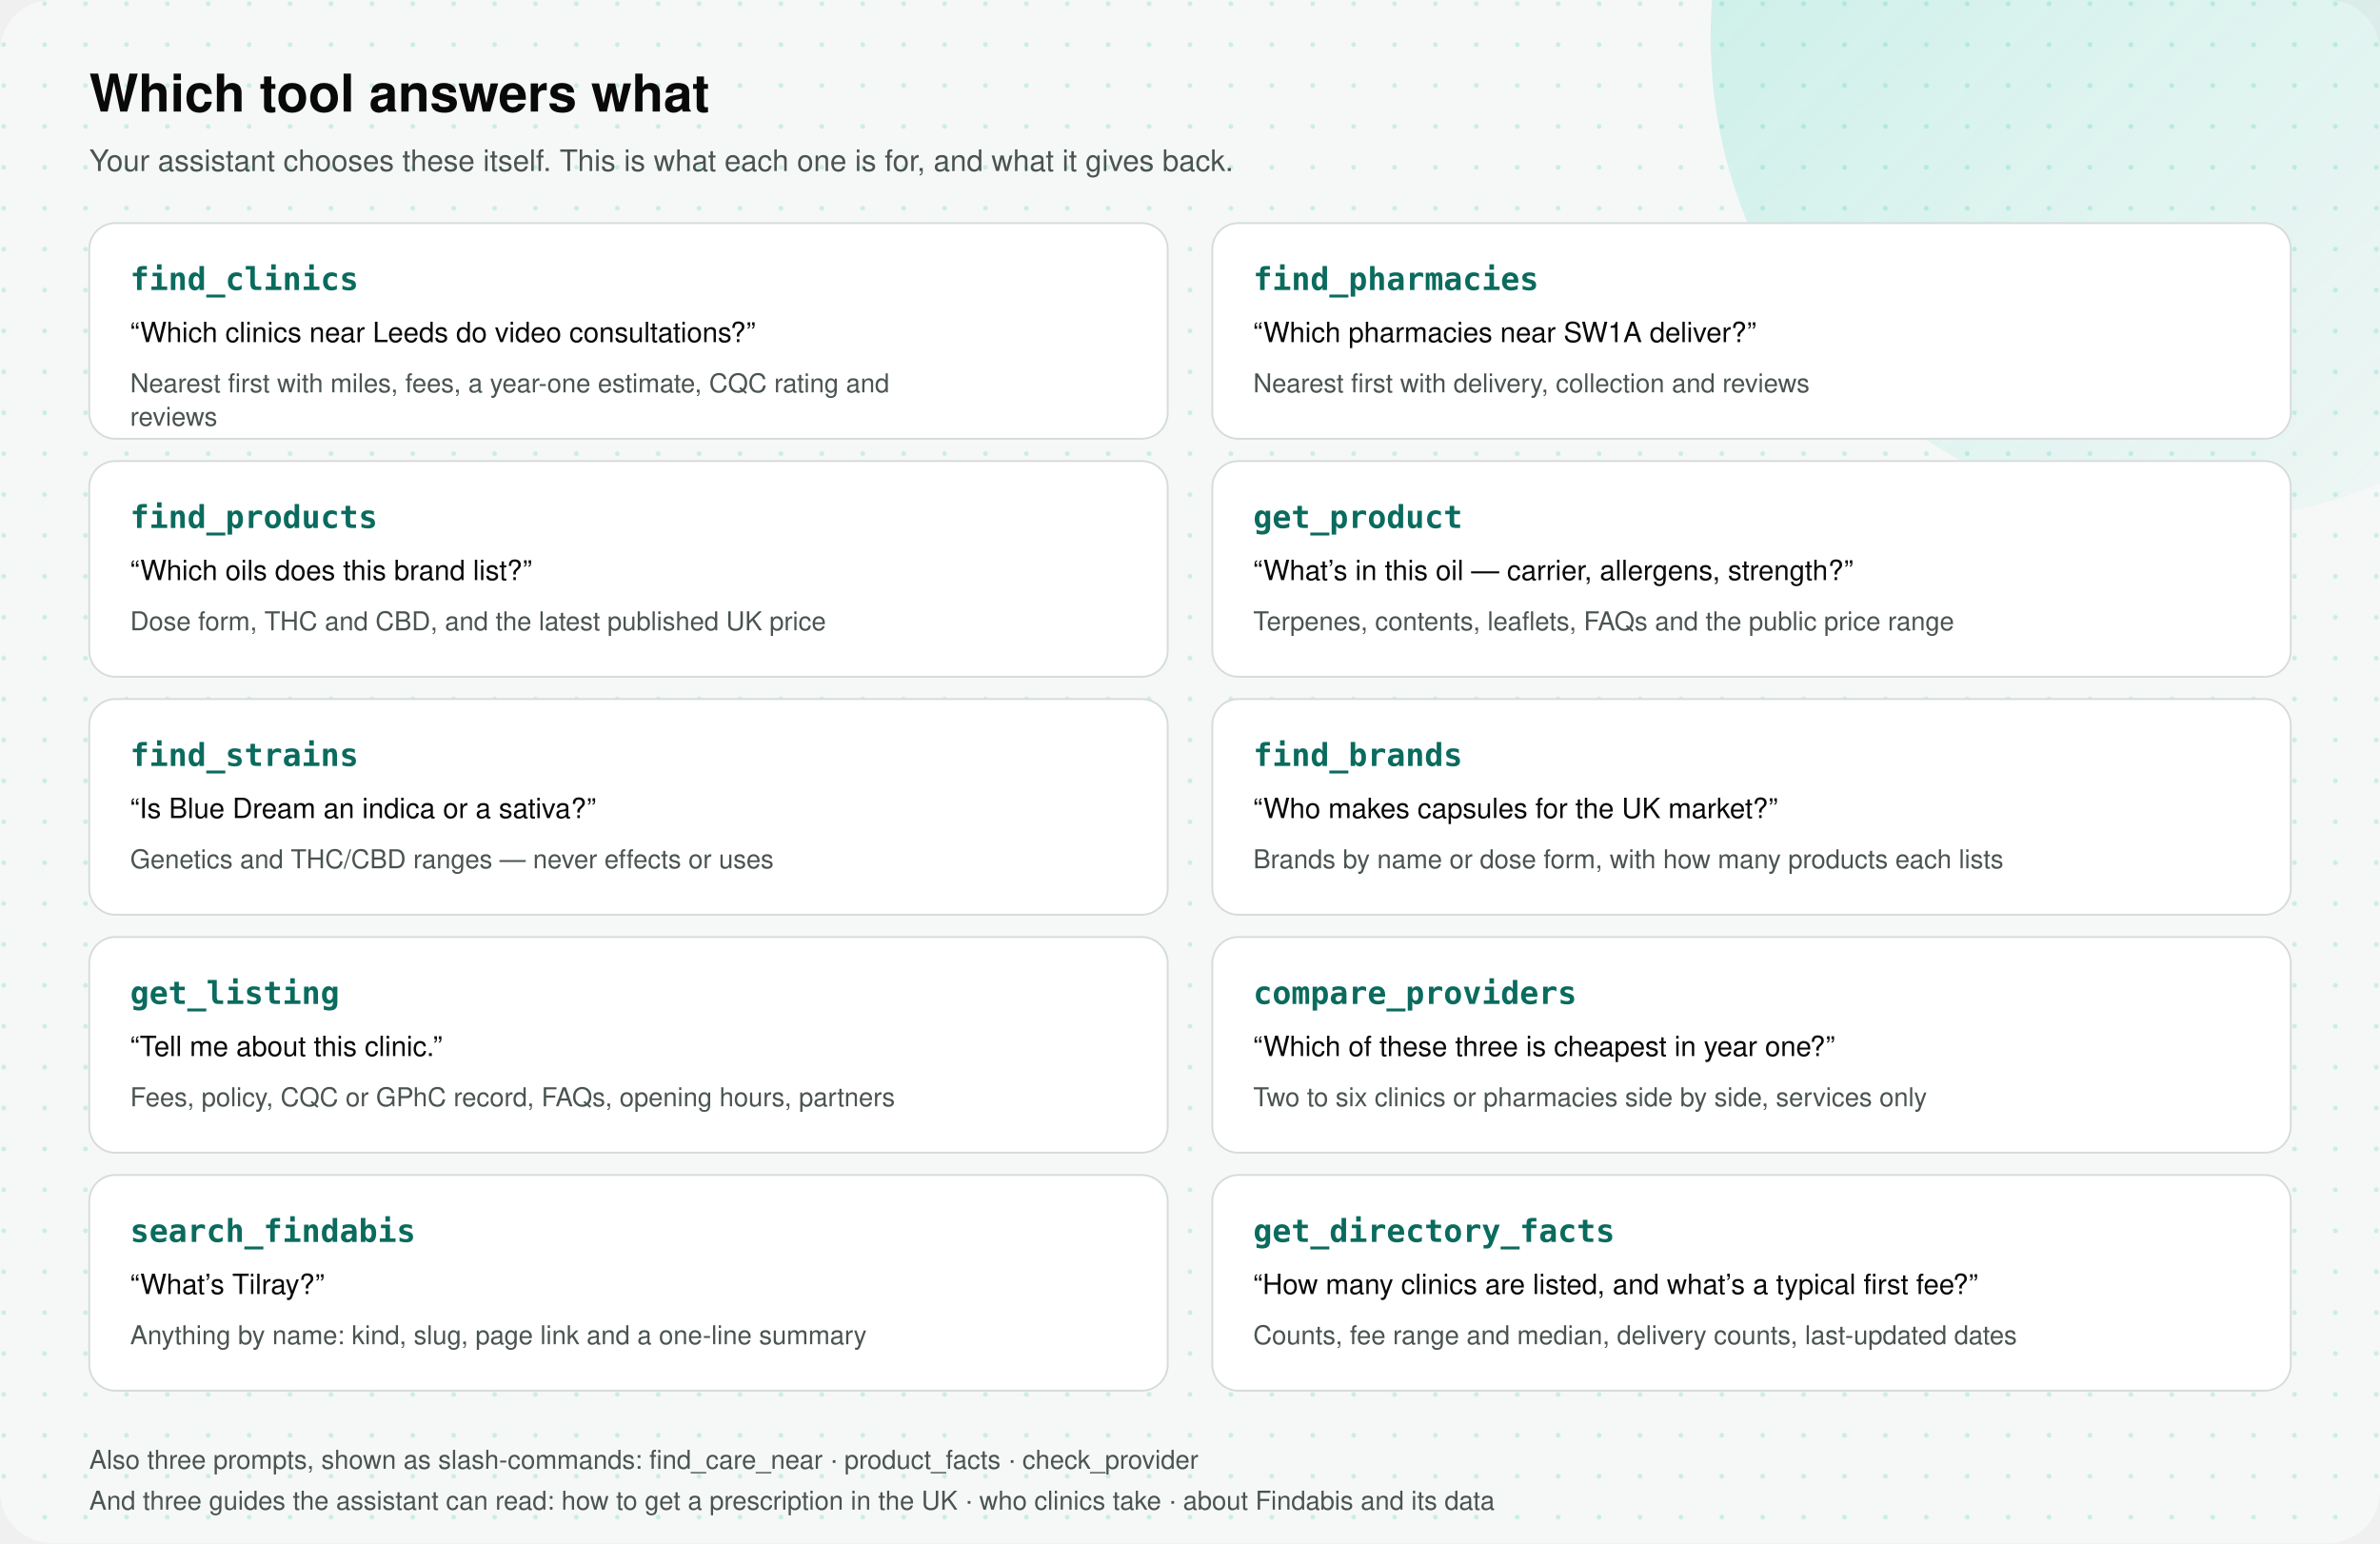
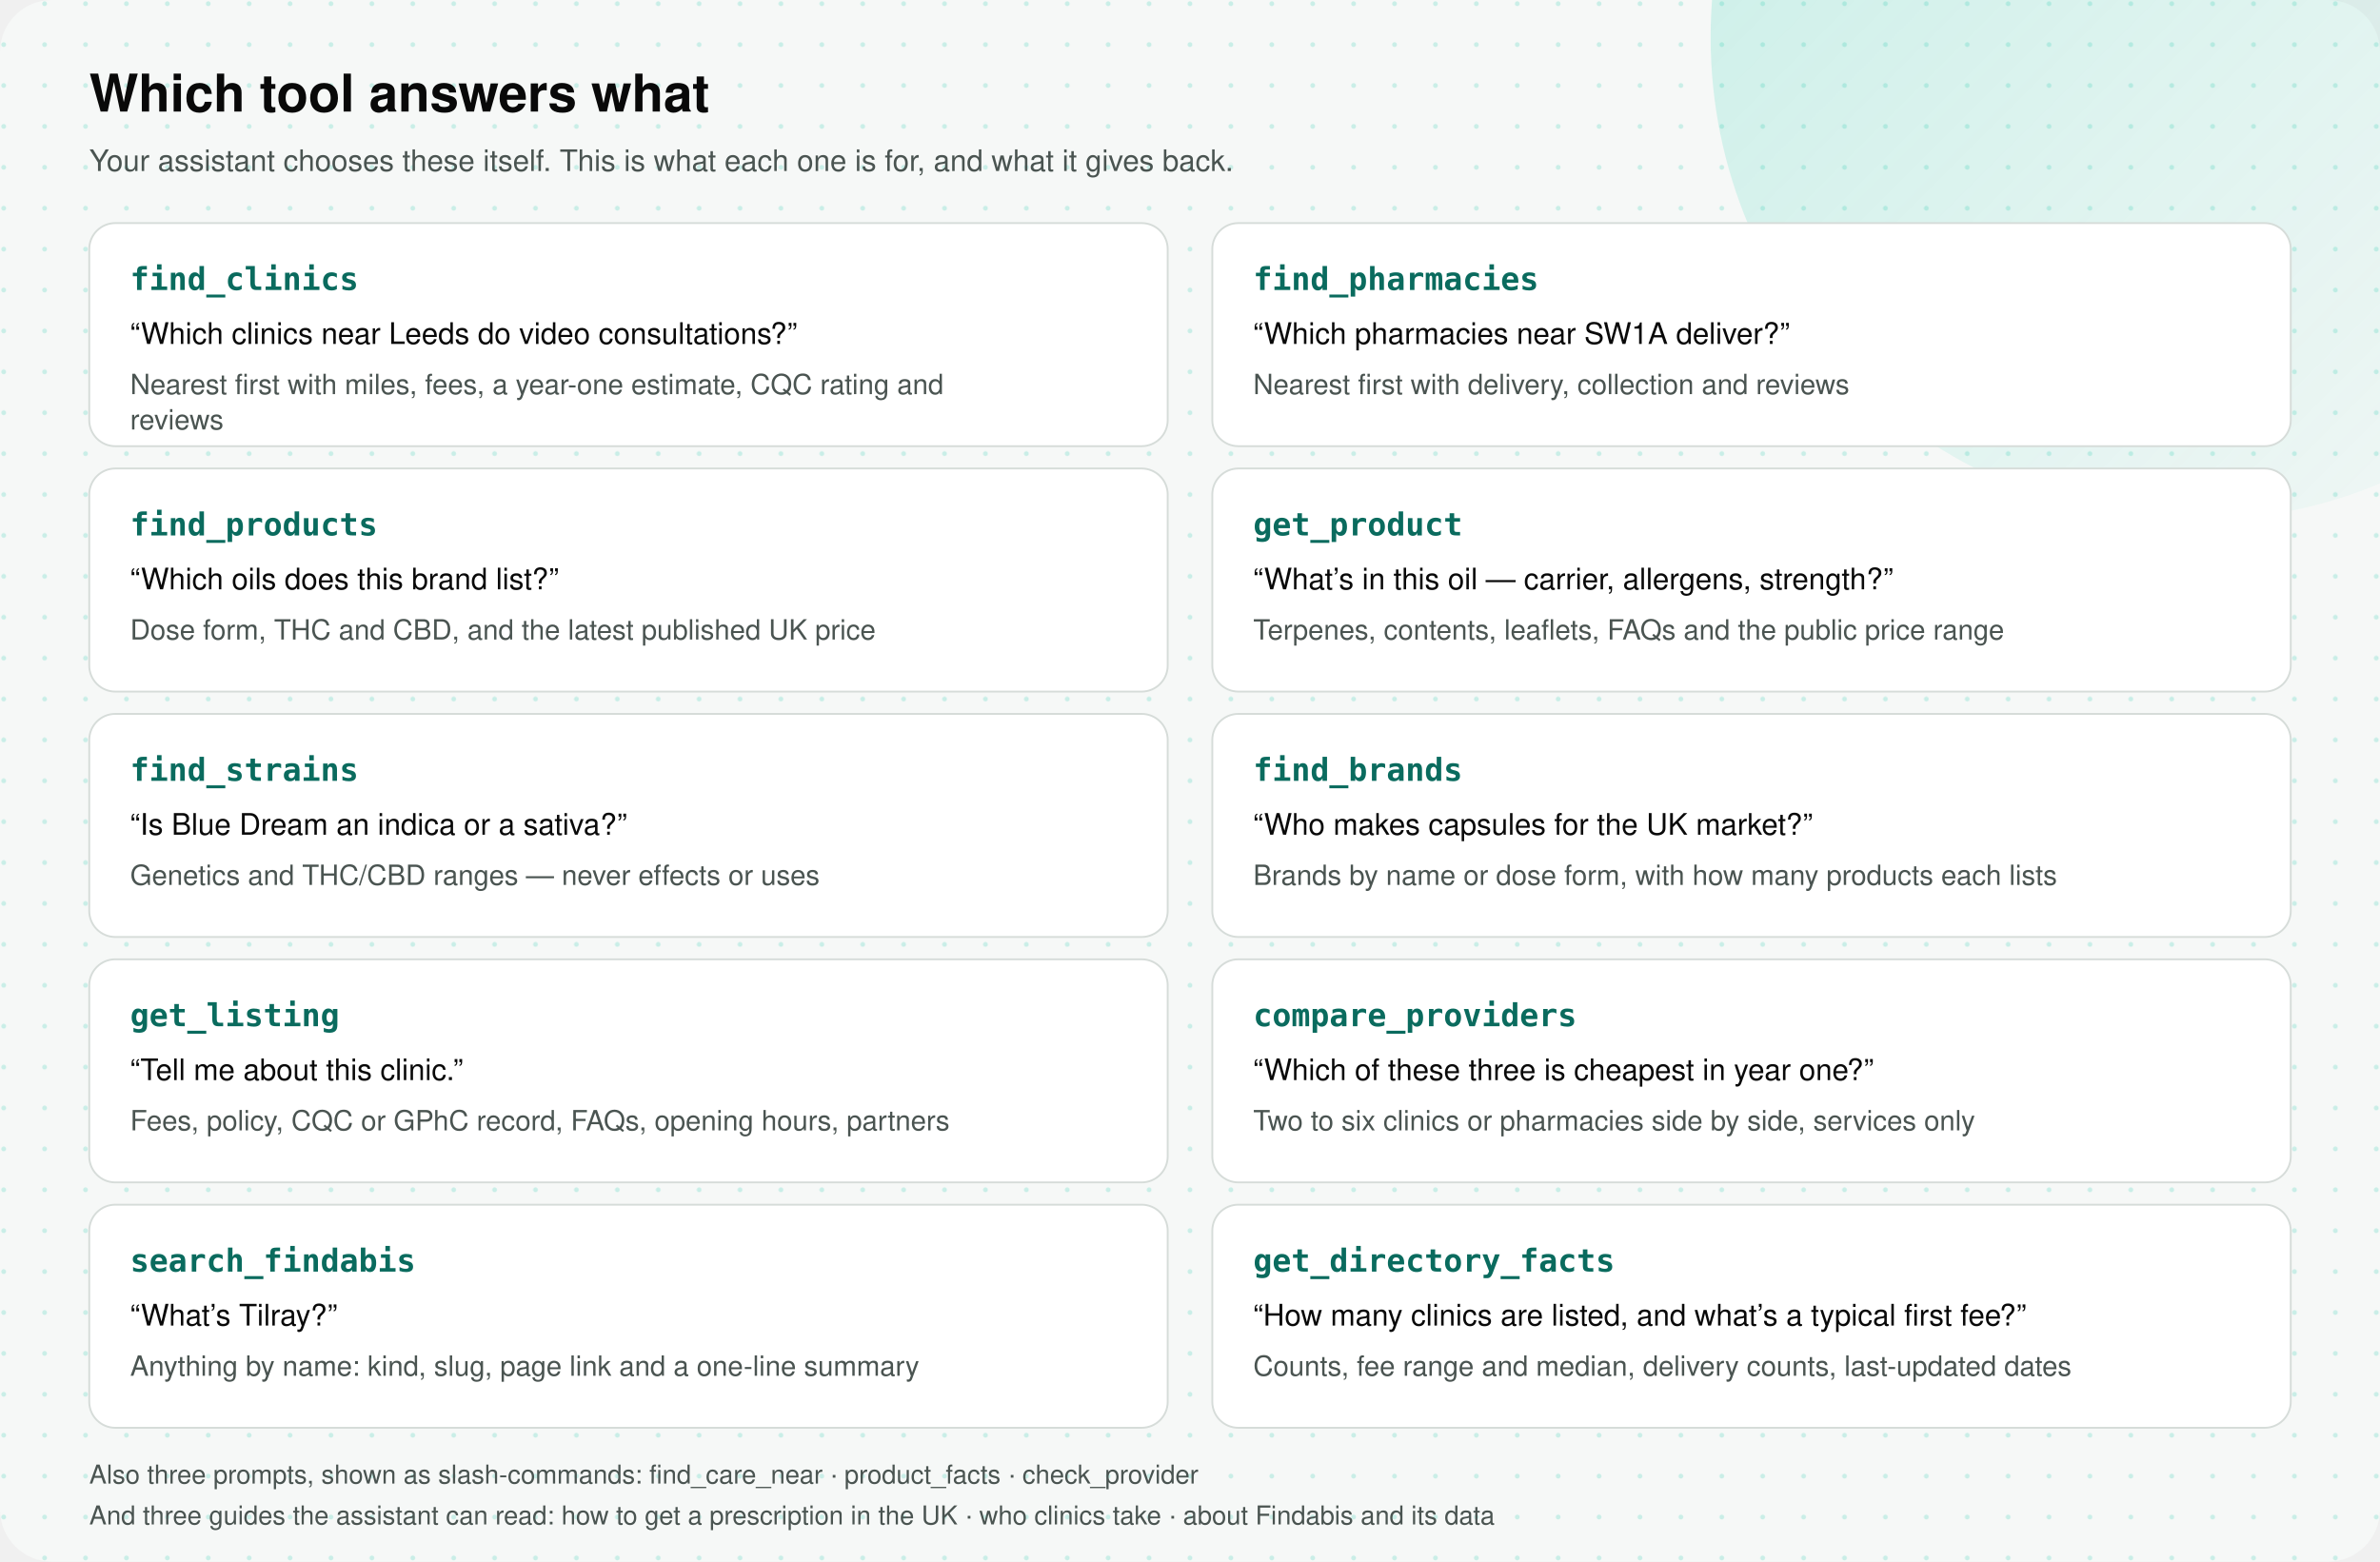
- <svg xmlns="http://www.w3.org/2000/svg" viewBox="0 0 1280 830" width="1280" height="830" role="img" aria-label="The ten Findabis tools, each with the question it answers and what it returns">
+ <svg xmlns="http://www.w3.org/2000/svg" viewBox="0 0 1280 840" width="1280" height="840" role="img" aria-label="The ten Findabis tools, each with the question it answers and what it returns">
  <defs>
    <linearGradient gradientUnits="userSpaceOnUse" id="gem0" x1="7" x2="11" y1="15.5" y2="12">
      <stop stop-color="#08B962" />
      <stop offset="1" stop-color="#08B962" stop-opacity="0" />
    </linearGradient>
    <linearGradient gradientUnits="userSpaceOnUse" id="gem1" x1="8" x2="11.5" y1="5.5" y2="11">
      <stop stop-color="#F94543" />
      <stop offset="1" stop-color="#F94543" stop-opacity="0" />
    </linearGradient>
    <linearGradient gradientUnits="userSpaceOnUse" id="gem2" x1="3.5" x2="17.5" y1="13.5" y2="12">
      <stop stop-color="#FABC12" />
      <stop offset=".46" stop-color="#FABC12" stop-opacity="0" />
    </linearGradient>
    <symbol id="claude" viewBox="0 0 24 24">
      <path d="M4.709 15.955l4.72-2.647.08-.23-.08-.128H9.2l-.79-.048-2.698-.073-2.339-.097-2.266-.122-.571-.121L0 11.784l.055-.352.48-.321.686.06 1.52.103 2.278.158 1.652.097 2.449.255h.389l.055-.157-.134-.098-.103-.097-2.358-1.596-2.552-1.688-1.336-.972-.724-.491-.364-.462-.158-1.008.656-.722.881.06.225.061.893.686 1.908 1.476 2.491 1.833.365.304.145-.103.019-.073-.164-.274-1.355-2.446-1.446-2.49-.644-1.032-.17-.619a2.97 2.97 0 01-.104-.729L6.283.134 6.696 0l.996.134.42.364.62 1.414 1.002 2.229 1.555 3.03.456.898.243.832.091.255h.158V9.01l.128-1.706.237-2.095.23-2.695.08-.76.376-.91.747-.492.584.28.48.685-.067.444-.286 1.851-.559 2.903-.364 1.942h.212l.243-.242.985-1.306 1.652-2.064.73-.82.85-.904.547-.431h1.033l.76 1.129-.34 1.166-1.064 1.347-.881 1.142-1.264 1.7-.79 1.36.073.11.188-.02 2.856-.606 1.543-.28 1.841-.315.833.388.091.395-.328.807-1.969.486-2.309.462-3.439.813-.042.03.049.061 1.549.146.662.036h1.622l3.02.225.79.522.474.638-.079.485-1.215.62-1.64-.389-3.829-.91-1.312-.329h-.182v.11l1.093 1.068 2.006 1.81 2.509 2.33.127.578-.322.455-.34-.049-2.205-1.657-.851-.747-1.926-1.62h-.128v.17l.444.649 2.345 3.521.122 1.08-.17.353-.608.213-.668-.122-1.374-1.925-1.415-2.167-1.143-1.943-.14.08-.674 7.254-.316.37-.729.28-.607-.461-.322-.747.322-1.476.389-1.924.315-1.53.286-1.9.17-.632-.012-.042-.14.018-1.434 1.967-2.18 2.945-1.726 1.845-.414.164-.717-.37.067-.662.401-.589 2.388-3.036 1.44-1.882.93-1.086-.006-.158h-.055L4.132 18.56l-1.13.146-.487-.456.061-.746.231-.243 1.908-1.312-.006.006z" fill="#D97757" />
    </symbol>
    <symbol id="openai" viewBox="0 0 24 24">
      <g fill-rule="evenodd">
        <path d="M9.205 8.658v-2.26c0-.19.072-.333.238-.428l4.543-2.616c.619-.357 1.356-.523 2.117-.523 2.854 0 4.662 2.212 4.662 4.566 0 .167 0 .357-.024.547l-4.71-2.759a.797.797 0 00-.856 0l-5.97 3.473zm10.609 8.8V12.06c0-.333-.143-.57-.429-.737l-5.97-3.473 1.95-1.118a.433.433 0 01.476 0l4.543 2.617c1.309.76 2.189 2.378 2.189 3.948 0 1.808-1.07 3.473-2.76 4.163zM7.802 12.703l-1.95-1.142c-.167-.095-.239-.238-.239-.428V5.899c0-2.545 1.95-4.472 4.591-4.472 1 0 1.927.333 2.712.928L8.23 5.067c-.285.166-.428.404-.428.737v6.898zM12 15.128l-2.795-1.57v-3.33L12 8.658l2.795 1.57v3.33L12 15.128zm1.796 7.23c-1 0-1.927-.332-2.712-.927l4.686-2.712c.285-.166.428-.404.428-.737v-6.898l1.974 1.142c.167.095.238.238.238.428v5.233c0 2.545-1.974 4.472-4.614 4.472zm-5.637-5.303l-4.544-2.617c-1.308-.761-2.188-2.378-2.188-3.948A4.482 4.482 0 014.21 6.327v5.423c0 .333.143.571.428.738l5.947 3.449-1.95 1.118a.432.432 0 01-.476 0zm-.262 3.9c-2.688 0-4.662-2.021-4.662-4.519 0-.19.024-.38.047-.57l4.686 2.71c.286.167.571.167.856 0l5.97-3.448v2.26c0 .19-.07.333-.237.428l-4.543 2.616c-.619.357-1.356.523-2.117.523zm5.899 2.83a5.947 5.947 0 005.827-4.756C22.287 18.339 24 15.84 24 13.296c0-1.665-.713-3.282-1.998-4.448.119-.5.19-.999.19-1.498 0-3.401-2.759-5.947-5.946-5.947-.642 0-1.26.095-1.88.31A5.962 5.962 0 0010.205 0a5.947 5.947 0 00-5.827 4.757C1.713 5.447 0 7.945 0 10.49c0 1.666.713 3.283 1.998 4.448-.119.5-.19 1-.19 1.499 0 3.401 2.759 5.946 5.946 5.946.642 0 1.26-.095 1.88-.309a5.96 5.96 0 004.162 1.713z" />
      </g>
    </symbol>
    <symbol id="gemini" viewBox="0 0 24 24">
      <path d="M20.616 10.835a14.147 14.147 0 01-4.45-3.001 14.111 14.111 0 01-3.678-6.452.503.503 0 00-.975 0 14.134 14.134 0 01-3.679 6.452 14.155 14.155 0 01-4.45 3.001c-.65.28-1.318.505-2.002.678a.502.502 0 000 .975c.684.172 1.35.397 2.002.677a14.147 14.147 0 014.45 3.001 14.112 14.112 0 013.679 6.453.502.502 0 00.975 0c.172-.685.397-1.351.677-2.003a14.145 14.145 0 013.001-4.45 14.113 14.113 0 016.453-3.678.503.503 0 000-.975 13.245 13.245 0 01-2.003-.678z" fill="#3186FF" />
      <path d="M20.616 10.835a14.147 14.147 0 01-4.45-3.001 14.111 14.111 0 01-3.678-6.452.503.503 0 00-.975 0 14.134 14.134 0 01-3.679 6.452 14.155 14.155 0 01-4.45 3.001c-.65.28-1.318.505-2.002.678a.502.502 0 000 .975c.684.172 1.35.397 2.002.677a14.147 14.147 0 014.45 3.001 14.112 14.112 0 013.679 6.453.502.502 0 00.975 0c.172-.685.397-1.351.677-2.003a14.145 14.145 0 013.001-4.45 14.113 14.113 0 016.453-3.678.503.503 0 000-.975 13.245 13.245 0 01-2.003-.678z" fill="url(#gem0)" />
      <path d="M20.616 10.835a14.147 14.147 0 01-4.45-3.001 14.111 14.111 0 01-3.678-6.452.503.503 0 00-.975 0 14.134 14.134 0 01-3.679 6.452 14.155 14.155 0 01-4.45 3.001c-.65.28-1.318.505-2.002.678a.502.502 0 000 .975c.684.172 1.35.397 2.002.677a14.147 14.147 0 014.45 3.001 14.112 14.112 0 013.679 6.453.502.502 0 00.975 0c.172-.685.397-1.351.677-2.003a14.145 14.145 0 013.001-4.45 14.113 14.113 0 016.453-3.678.503.503 0 000-.975 13.245 13.245 0 01-2.003-.678z" fill="url(#gem1)" />
      <path d="M20.616 10.835a14.147 14.147 0 01-4.45-3.001 14.111 14.111 0 01-3.678-6.452.503.503 0 00-.975 0 14.134 14.134 0 01-3.679 6.452 14.155 14.155 0 01-4.45 3.001c-.65.28-1.318.505-2.002.678a.502.502 0 000 .975c.684.172 1.35.397 2.002.677a14.147 14.147 0 014.45 3.001 14.112 14.112 0 013.679 6.453.502.502 0 00.975 0c.172-.685.397-1.351.677-2.003a14.145 14.145 0 013.001-4.45 14.113 14.113 0 016.453-3.678.503.503 0 000-.975 13.245 13.245 0 01-2.003-.678z" fill="url(#gem2)" />
    </symbol>
    <symbol id="copilot" viewBox="0 0 24 24">
      <g fill-rule="evenodd">
        <path d="M19.245 5.364c1.322 1.36 1.877 3.216 2.11 5.817.622 0 1.2.135 1.592.654l.73.964c.21.278.323.61.323.955v2.62c0 .339-.173.669-.453.868C20.239 19.602 16.157 21.5 12 21.5c-4.6 0-9.205-2.583-11.547-4.258-.28-.2-.452-.53-.453-.868v-2.62c0-.345.113-.679.321-.956l.73-.963c.392-.517.974-.654 1.593-.654l.029-.297c.25-2.446.81-4.213 2.082-5.52 2.461-2.54 5.71-2.851 7.146-2.864h.198c1.436.013 4.685.323 7.146 2.864zm-7.244 4.328c-.284 0-.613.016-.962.05-.123.447-.305.85-.57 1.108-1.05 1.023-2.316 1.18-2.994 1.18-.638 0-1.306-.13-1.851-.464-.516.165-1.012.403-1.044.996a65.882 65.882 0 00-.063 2.884l-.002.48c-.002.563-.005 1.126-.013 1.69.002.326.204.63.51.765 2.482 1.102 4.83 1.657 6.99 1.657 2.156 0 4.504-.555 6.985-1.657a.854.854 0 00.51-.766c.03-1.682.006-3.372-.076-5.053-.031-.596-.528-.83-1.046-.996-.546.333-1.212.464-1.85.464-.677 0-1.942-.157-2.993-1.18-.266-.258-.447-.661-.57-1.108-.32-.032-.64-.049-.96-.05zm-2.525 4.013c.539 0 .976.426.976.95v1.753c0 .525-.437.95-.976.95a.964.964 0 01-.976-.95v-1.752c0-.525.437-.951.976-.951zm5 0c.539 0 .976.426.976.95v1.753c0 .525-.437.95-.976.95a.964.964 0 01-.976-.95v-1.752c0-.525.437-.951.976-.951zM7.635 5.087c-1.05.102-1.935.438-2.385.906-.975 1.037-.765 3.668-.21 4.224.405.394 1.17.657 1.995.657h.09c.649-.013 1.785-.176 2.73-1.11.435-.41.705-1.433.675-2.47-.03-.834-.27-1.52-.63-1.813-.39-.336-1.275-.482-2.265-.394zm6.465.394c-.36.292-.6.98-.63 1.813-.03 1.037.24 2.06.675 2.47.968.957 2.136 1.104 2.776 1.11h.044c.825 0 1.59-.263 1.995-.657.555-.556.765-3.187-.21-4.224-.45-.468-1.335-.804-2.385-.906-.99-.088-1.875.058-2.265.394zM12 7.615c-.24 0-.525.015-.84.044.03.16.045.336.06.526l-.001.159a2.94 2.94 0 01-.014.25c.225-.022.425-.027.612-.028h.366c.187 0 .387.006.612.028-.015-.146-.015-.277-.015-.409.015-.19.03-.365.06-.526a9.29 9.29 0 00-.84-.044z" />
      </g>
    </symbol>
    <symbol id="cursor" viewBox="0 0 24 24">
      <g fill-rule="evenodd">
        <path d="M22.106 5.68L12.5.135a.998.998 0 00-.998 0L1.893 5.68a.84.84 0 00-.419.726v11.186c0 .3.16.577.42.727l9.607 5.547a.999.999 0 00.998 0l9.608-5.547a.84.84 0 00.42-.727V6.407a.84.84 0 00-.42-.726zm-.603 1.176L12.228 22.92c-.063.108-.228.064-.228-.061V12.34a.59.59 0 00-.295-.51l-9.11-5.26c-.107-.062-.063-.228.062-.228h18.55c.264 0 .428.286.296.514z" />
      </g>
    </symbol>
    <symbol id="mcp" viewBox="0 0 24 24">
      <g fill-rule="evenodd">
        <path d="M15.688 2.343a2.588 2.588 0 00-3.61 0l-9.626 9.44a.863.863 0 01-1.203 0 .823.823 0 010-1.18l9.626-9.44a4.313 4.313 0 016.016 0 4.116 4.116 0 011.204 3.54 4.3 4.3 0 013.609 1.18l.05.05a4.115 4.115 0 010 5.9l-8.706 8.537a.274.274 0 000 .393l1.788 1.754a.823.823 0 010 1.18.863.863 0 01-1.203 0l-1.788-1.753a1.92 1.92 0 010-2.754l8.706-8.538a2.47 2.47 0 000-3.54l-.05-.049a2.588 2.588 0 00-3.607-.003l-7.172 7.034-.002.002-.098.097a.863.863 0 01-1.204 0 .823.823 0 010-1.18l7.273-7.133a2.47 2.47 0 00-.003-3.537z" />
        <path d="M14.485 4.703a.823.823 0 000-1.18.863.863 0 00-1.204 0l-7.119 6.982a4.115 4.115 0 000 5.9 4.314 4.314 0 006.016 0l7.12-6.982a.823.823 0 000-1.18.863.863 0 00-1.204 0l-7.119 6.982a2.588 2.588 0 01-3.61 0 2.47 2.47 0 010-3.54l7.12-6.982z" />
      </g>
    </symbol>
    <symbol id="fb" viewBox="0 0 563.95 557.57">
      <path d="M534.72,557.57H29.23A29.24,29.24,0,0,1,3.15,515.14L255.89,16a29.24,29.24,0,0,1,52.16,0L560.8,515.14a29.24,29.24,0,0,1-26.08,42.43ZM76.79,499.12H487.16L282,93.93Z" />
      <rect x="186.25" y="274.42" width="58.47" height="271.33" transform="translate(-173.33 158.23) rotate(-29.35)" />
      <rect x="210.66" y="380.86" width="271.33" height="58.47" transform="translate(-180.88 510.94) rotate(-60.65)" />
    </symbol>
    <pattern id="dots" width="22" height="22" patternUnits="userSpaceOnUse">
      <circle cx="2" cy="2" r="1.3" fill="#01c7a4" fill-opacity=".18" />
    </pattern>
    <linearGradient id="glow" x1="0" y1="0" x2="1" y2="1">
      <stop offset="0" stop-color="#01c7a4" stop-opacity=".2" />
      <stop offset="1" stop-color="#01c7a4" stop-opacity="0" />
    </linearGradient>
    <marker id="arr" viewBox="0 0 10 10" refX="9" refY="5" markerWidth="7" markerHeight="7" orient="auto">
      <path d="M0 0L10 5L0 10z" fill="#090909" fill-opacity="0.55" />
    </marker>
    <marker id="arrT" viewBox="0 0 10 10" refX="9" refY="5" markerWidth="7" markerHeight="7" orient="auto">
      <path d="M0 0L10 5L0 10z" fill="#01c7a4" />
    </marker>
  </defs>
-   <rect width="1280" height="830" rx="28" fill="#f6f8f7" />
-   <rect width="1280" height="830" rx="28" fill="url(#dots)" />
+   <rect width="1280" height="840" rx="28" fill="#f6f8f7" />
+   <rect width="1280" height="840" rx="28" fill="url(#dots)" />
  <circle cx="1180" cy="20" r="260" fill="url(#glow)" />
  <text x="48" y="60" font-size="28" fill="#090909" text-anchor="start" font-family="-apple-system,'Segoe UI',Helvetica,Arial,sans-serif" font-weight="700">Which tool answers what</text>
  <text x="48" y="92" font-size="16" fill="#4a5451" text-anchor="start" font-family="-apple-system,'Segoe UI',Helvetica,Arial,sans-serif">Your assistant chooses these itself. This is what each one is for, and what it gives back.</text>
-   <rect x="48" y="120" width="580" height="116" rx="14" fill="#ffffff" fill-opacity="1" stroke="#d6dcd9" stroke-width="1" stroke-opacity="1" />
+   <rect x="48" y="120" width="580" height="120" rx="14" fill="#ffffff" fill-opacity="1" stroke="#d6dcd9" stroke-width="1" stroke-opacity="1" />
  <text x="70" y="156" font-size="17" fill="#0a6b5e" text-anchor="start" font-family="ui-monospace,SFMono-Regular,Menlo,Consolas,monospace" font-weight="700">find_clinics</text>
-   <text x="70" y="184" font-size="15" fill="#090909" text-anchor="start" font-family="-apple-system,'Segoe UI',Helvetica,Arial,sans-serif">“Which clinics near Leeds do video consultations?”</text>
-   <text x="70" y="211" font-size="14" fill="#4a5451" text-anchor="start" font-family="-apple-system,'Segoe UI',Helvetica,Arial,sans-serif">Nearest first with miles, fees, a year-one estimate, CQC rating and</text>
-   <text x="70" y="229" font-size="14" fill="#4a5451" text-anchor="start" font-family="-apple-system,'Segoe UI',Helvetica,Arial,sans-serif">reviews</text>
-   <rect x="652" y="120" width="580" height="116" rx="14" fill="#ffffff" fill-opacity="1" stroke="#d6dcd9" stroke-width="1" stroke-opacity="1" />
+   <text x="70" y="185" font-size="16" fill="#090909" text-anchor="start" font-family="-apple-system,'Segoe UI',Helvetica,Arial,sans-serif">“Which clinics near Leeds do video consultations?”</text>
+   <text x="70" y="212" font-size="15" fill="#4a5451" text-anchor="start" font-family="-apple-system,'Segoe UI',Helvetica,Arial,sans-serif">Nearest first with miles, fees, a year-one estimate, CQC rating and</text>
+   <text x="70" y="231" font-size="15" fill="#4a5451" text-anchor="start" font-family="-apple-system,'Segoe UI',Helvetica,Arial,sans-serif">reviews</text>
+   <rect x="652" y="120" width="580" height="120" rx="14" fill="#ffffff" fill-opacity="1" stroke="#d6dcd9" stroke-width="1" stroke-opacity="1" />
  <text x="674" y="156" font-size="17" fill="#0a6b5e" text-anchor="start" font-family="ui-monospace,SFMono-Regular,Menlo,Consolas,monospace" font-weight="700">find_pharmacies</text>
-   <text x="674" y="184" font-size="15" fill="#090909" text-anchor="start" font-family="-apple-system,'Segoe UI',Helvetica,Arial,sans-serif">“Which pharmacies near SW1A deliver?”</text>
-   <text x="674" y="211" font-size="14" fill="#4a5451" text-anchor="start" font-family="-apple-system,'Segoe UI',Helvetica,Arial,sans-serif">Nearest first with delivery, collection and reviews</text>
-   <rect x="48" y="248" width="580" height="116" rx="14" fill="#ffffff" fill-opacity="1" stroke="#d6dcd9" stroke-width="1" stroke-opacity="1" />
-   <text x="70" y="284" font-size="17" fill="#0a6b5e" text-anchor="start" font-family="ui-monospace,SFMono-Regular,Menlo,Consolas,monospace" font-weight="700">find_products</text>
-   <text x="70" y="312" font-size="15" fill="#090909" text-anchor="start" font-family="-apple-system,'Segoe UI',Helvetica,Arial,sans-serif">“Which oils does this brand list?”</text>
-   <text x="70" y="339" font-size="14" fill="#4a5451" text-anchor="start" font-family="-apple-system,'Segoe UI',Helvetica,Arial,sans-serif">Dose form, THC and CBD, and the latest published UK price</text>
-   <rect x="652" y="248" width="580" height="116" rx="14" fill="#ffffff" fill-opacity="1" stroke="#d6dcd9" stroke-width="1" stroke-opacity="1" />
-   <text x="674" y="284" font-size="17" fill="#0a6b5e" text-anchor="start" font-family="ui-monospace,SFMono-Regular,Menlo,Consolas,monospace" font-weight="700">get_product</text>
-   <text x="674" y="312" font-size="15" fill="#090909" text-anchor="start" font-family="-apple-system,'Segoe UI',Helvetica,Arial,sans-serif">“What’s in this oil — carrier, allergens, strength?”</text>
-   <text x="674" y="339" font-size="14" fill="#4a5451" text-anchor="start" font-family="-apple-system,'Segoe UI',Helvetica,Arial,sans-serif">Terpenes, contents, leaflets, FAQs and the public price range</text>
-   <rect x="48" y="376" width="580" height="116" rx="14" fill="#ffffff" fill-opacity="1" stroke="#d6dcd9" stroke-width="1" stroke-opacity="1" />
-   <text x="70" y="412" font-size="17" fill="#0a6b5e" text-anchor="start" font-family="ui-monospace,SFMono-Regular,Menlo,Consolas,monospace" font-weight="700">find_strains</text>
-   <text x="70" y="440" font-size="15" fill="#090909" text-anchor="start" font-family="-apple-system,'Segoe UI',Helvetica,Arial,sans-serif">“Is Blue Dream an indica or a sativa?”</text>
-   <text x="70" y="467" font-size="14" fill="#4a5451" text-anchor="start" font-family="-apple-system,'Segoe UI',Helvetica,Arial,sans-serif">Genetics and THC/CBD ranges — never effects or uses</text>
-   <rect x="652" y="376" width="580" height="116" rx="14" fill="#ffffff" fill-opacity="1" stroke="#d6dcd9" stroke-width="1" stroke-opacity="1" />
-   <text x="674" y="412" font-size="17" fill="#0a6b5e" text-anchor="start" font-family="ui-monospace,SFMono-Regular,Menlo,Consolas,monospace" font-weight="700">find_brands</text>
-   <text x="674" y="440" font-size="15" fill="#090909" text-anchor="start" font-family="-apple-system,'Segoe UI',Helvetica,Arial,sans-serif">“Who makes capsules for the UK market?”</text>
-   <text x="674" y="467" font-size="14" fill="#4a5451" text-anchor="start" font-family="-apple-system,'Segoe UI',Helvetica,Arial,sans-serif">Brands by name or dose form, with how many products each lists</text>
-   <rect x="48" y="504" width="580" height="116" rx="14" fill="#ffffff" fill-opacity="1" stroke="#d6dcd9" stroke-width="1" stroke-opacity="1" />
-   <text x="70" y="540" font-size="17" fill="#0a6b5e" text-anchor="start" font-family="ui-monospace,SFMono-Regular,Menlo,Consolas,monospace" font-weight="700">get_listing</text>
-   <text x="70" y="568" font-size="15" fill="#090909" text-anchor="start" font-family="-apple-system,'Segoe UI',Helvetica,Arial,sans-serif">“Tell me about this clinic.”</text>
-   <text x="70" y="595" font-size="14" fill="#4a5451" text-anchor="start" font-family="-apple-system,'Segoe UI',Helvetica,Arial,sans-serif">Fees, policy, CQC or GPhC record, FAQs, opening hours, partners</text>
-   <rect x="652" y="504" width="580" height="116" rx="14" fill="#ffffff" fill-opacity="1" stroke="#d6dcd9" stroke-width="1" stroke-opacity="1" />
-   <text x="674" y="540" font-size="17" fill="#0a6b5e" text-anchor="start" font-family="ui-monospace,SFMono-Regular,Menlo,Consolas,monospace" font-weight="700">compare_providers</text>
-   <text x="674" y="568" font-size="15" fill="#090909" text-anchor="start" font-family="-apple-system,'Segoe UI',Helvetica,Arial,sans-serif">“Which of these three is cheapest in year one?”</text>
-   <text x="674" y="595" font-size="14" fill="#4a5451" text-anchor="start" font-family="-apple-system,'Segoe UI',Helvetica,Arial,sans-serif">Two to six clinics or pharmacies side by side, services only</text>
-   <rect x="48" y="632" width="580" height="116" rx="14" fill="#ffffff" fill-opacity="1" stroke="#d6dcd9" stroke-width="1" stroke-opacity="1" />
-   <text x="70" y="668" font-size="17" fill="#0a6b5e" text-anchor="start" font-family="ui-monospace,SFMono-Regular,Menlo,Consolas,monospace" font-weight="700">search_findabis</text>
-   <text x="70" y="696" font-size="15" fill="#090909" text-anchor="start" font-family="-apple-system,'Segoe UI',Helvetica,Arial,sans-serif">“What’s Tilray?”</text>
-   <text x="70" y="723" font-size="14" fill="#4a5451" text-anchor="start" font-family="-apple-system,'Segoe UI',Helvetica,Arial,sans-serif">Anything by name: kind, slug, page link and a one-line summary</text>
-   <rect x="652" y="632" width="580" height="116" rx="14" fill="#ffffff" fill-opacity="1" stroke="#d6dcd9" stroke-width="1" stroke-opacity="1" />
-   <text x="674" y="668" font-size="17" fill="#0a6b5e" text-anchor="start" font-family="ui-monospace,SFMono-Regular,Menlo,Consolas,monospace" font-weight="700">get_directory_facts</text>
-   <text x="674" y="696" font-size="15" fill="#090909" text-anchor="start" font-family="-apple-system,'Segoe UI',Helvetica,Arial,sans-serif">“How many clinics are listed, and what’s a typical first fee?”</text>
-   <text x="674" y="723" font-size="14" fill="#4a5451" text-anchor="start" font-family="-apple-system,'Segoe UI',Helvetica,Arial,sans-serif">Counts, fee range and median, delivery counts, last-updated dates</text>
-   <text x="48" y="790" font-size="14" fill="#4a5451" text-anchor="start" font-family="-apple-system,'Segoe UI',Helvetica,Arial,sans-serif">Also three prompts, shown as slash-commands: find_care_near · product_facts · check_provider</text>
-   <text x="48" y="812" font-size="14" fill="#4a5451" text-anchor="start" font-family="-apple-system,'Segoe UI',Helvetica,Arial,sans-serif">And three guides the assistant can read: how to get a prescription in the UK · who clinics take · about Findabis and its data</text>
+   <text x="674" y="185" font-size="16" fill="#090909" text-anchor="start" font-family="-apple-system,'Segoe UI',Helvetica,Arial,sans-serif">“Which pharmacies near SW1A deliver?”</text>
+   <text x="674" y="212" font-size="15" fill="#4a5451" text-anchor="start" font-family="-apple-system,'Segoe UI',Helvetica,Arial,sans-serif">Nearest first with delivery, collection and reviews</text>
+   <rect x="48" y="252" width="580" height="120" rx="14" fill="#ffffff" fill-opacity="1" stroke="#d6dcd9" stroke-width="1" stroke-opacity="1" />
+   <text x="70" y="288" font-size="17" fill="#0a6b5e" text-anchor="start" font-family="ui-monospace,SFMono-Regular,Menlo,Consolas,monospace" font-weight="700">find_products</text>
+   <text x="70" y="317" font-size="16" fill="#090909" text-anchor="start" font-family="-apple-system,'Segoe UI',Helvetica,Arial,sans-serif">“Which oils does this brand list?”</text>
+   <text x="70" y="344" font-size="15" fill="#4a5451" text-anchor="start" font-family="-apple-system,'Segoe UI',Helvetica,Arial,sans-serif">Dose form, THC and CBD, and the latest published UK price</text>
+   <rect x="652" y="252" width="580" height="120" rx="14" fill="#ffffff" fill-opacity="1" stroke="#d6dcd9" stroke-width="1" stroke-opacity="1" />
+   <text x="674" y="288" font-size="17" fill="#0a6b5e" text-anchor="start" font-family="ui-monospace,SFMono-Regular,Menlo,Consolas,monospace" font-weight="700">get_product</text>
+   <text x="674" y="317" font-size="16" fill="#090909" text-anchor="start" font-family="-apple-system,'Segoe UI',Helvetica,Arial,sans-serif">“What’s in this oil — carrier, allergens, strength?”</text>
+   <text x="674" y="344" font-size="15" fill="#4a5451" text-anchor="start" font-family="-apple-system,'Segoe UI',Helvetica,Arial,sans-serif">Terpenes, contents, leaflets, FAQs and the public price range</text>
+   <rect x="48" y="384" width="580" height="120" rx="14" fill="#ffffff" fill-opacity="1" stroke="#d6dcd9" stroke-width="1" stroke-opacity="1" />
+   <text x="70" y="420" font-size="17" fill="#0a6b5e" text-anchor="start" font-family="ui-monospace,SFMono-Regular,Menlo,Consolas,monospace" font-weight="700">find_strains</text>
+   <text x="70" y="449" font-size="16" fill="#090909" text-anchor="start" font-family="-apple-system,'Segoe UI',Helvetica,Arial,sans-serif">“Is Blue Dream an indica or a sativa?”</text>
+   <text x="70" y="476" font-size="15" fill="#4a5451" text-anchor="start" font-family="-apple-system,'Segoe UI',Helvetica,Arial,sans-serif">Genetics and THC/CBD ranges — never effects or uses</text>
+   <rect x="652" y="384" width="580" height="120" rx="14" fill="#ffffff" fill-opacity="1" stroke="#d6dcd9" stroke-width="1" stroke-opacity="1" />
+   <text x="674" y="420" font-size="17" fill="#0a6b5e" text-anchor="start" font-family="ui-monospace,SFMono-Regular,Menlo,Consolas,monospace" font-weight="700">find_brands</text>
+   <text x="674" y="449" font-size="16" fill="#090909" text-anchor="start" font-family="-apple-system,'Segoe UI',Helvetica,Arial,sans-serif">“Who makes capsules for the UK market?”</text>
+   <text x="674" y="476" font-size="15" fill="#4a5451" text-anchor="start" font-family="-apple-system,'Segoe UI',Helvetica,Arial,sans-serif">Brands by name or dose form, with how many products each lists</text>
+   <rect x="48" y="516" width="580" height="120" rx="14" fill="#ffffff" fill-opacity="1" stroke="#d6dcd9" stroke-width="1" stroke-opacity="1" />
+   <text x="70" y="552" font-size="17" fill="#0a6b5e" text-anchor="start" font-family="ui-monospace,SFMono-Regular,Menlo,Consolas,monospace" font-weight="700">get_listing</text>
+   <text x="70" y="581" font-size="16" fill="#090909" text-anchor="start" font-family="-apple-system,'Segoe UI',Helvetica,Arial,sans-serif">“Tell me about this clinic.”</text>
+   <text x="70" y="608" font-size="15" fill="#4a5451" text-anchor="start" font-family="-apple-system,'Segoe UI',Helvetica,Arial,sans-serif">Fees, policy, CQC or GPhC record, FAQs, opening hours, partners</text>
+   <rect x="652" y="516" width="580" height="120" rx="14" fill="#ffffff" fill-opacity="1" stroke="#d6dcd9" stroke-width="1" stroke-opacity="1" />
+   <text x="674" y="552" font-size="17" fill="#0a6b5e" text-anchor="start" font-family="ui-monospace,SFMono-Regular,Menlo,Consolas,monospace" font-weight="700">compare_providers</text>
+   <text x="674" y="581" font-size="16" fill="#090909" text-anchor="start" font-family="-apple-system,'Segoe UI',Helvetica,Arial,sans-serif">“Which of these three is cheapest in year one?”</text>
+   <text x="674" y="608" font-size="15" fill="#4a5451" text-anchor="start" font-family="-apple-system,'Segoe UI',Helvetica,Arial,sans-serif">Two to six clinics or pharmacies side by side, services only</text>
+   <rect x="48" y="648" width="580" height="120" rx="14" fill="#ffffff" fill-opacity="1" stroke="#d6dcd9" stroke-width="1" stroke-opacity="1" />
+   <text x="70" y="684" font-size="17" fill="#0a6b5e" text-anchor="start" font-family="ui-monospace,SFMono-Regular,Menlo,Consolas,monospace" font-weight="700">search_findabis</text>
+   <text x="70" y="713" font-size="16" fill="#090909" text-anchor="start" font-family="-apple-system,'Segoe UI',Helvetica,Arial,sans-serif">“What’s Tilray?”</text>
+   <text x="70" y="740" font-size="15" fill="#4a5451" text-anchor="start" font-family="-apple-system,'Segoe UI',Helvetica,Arial,sans-serif">Anything by name: kind, slug, page link and a one-line summary</text>
+   <rect x="652" y="648" width="580" height="120" rx="14" fill="#ffffff" fill-opacity="1" stroke="#d6dcd9" stroke-width="1" stroke-opacity="1" />
+   <text x="674" y="684" font-size="17" fill="#0a6b5e" text-anchor="start" font-family="ui-monospace,SFMono-Regular,Menlo,Consolas,monospace" font-weight="700">get_directory_facts</text>
+   <text x="674" y="713" font-size="16" fill="#090909" text-anchor="start" font-family="-apple-system,'Segoe UI',Helvetica,Arial,sans-serif">“How many clinics are listed, and what’s a typical first fee?”</text>
+   <text x="674" y="740" font-size="15" fill="#4a5451" text-anchor="start" font-family="-apple-system,'Segoe UI',Helvetica,Arial,sans-serif">Counts, fee range and median, delivery counts, last-updated dates</text>
+   <text x="48" y="798" font-size="14" fill="#4a5451" text-anchor="start" font-family="-apple-system,'Segoe UI',Helvetica,Arial,sans-serif">Also three prompts, shown as slash-commands: find_care_near · product_facts · check_provider</text>
+   <text x="48" y="820" font-size="14" fill="#4a5451" text-anchor="start" font-family="-apple-system,'Segoe UI',Helvetica,Arial,sans-serif">And three guides the assistant can read: how to get a prescription in the UK · who clinics take · about Findabis and its data</text>
</svg>
